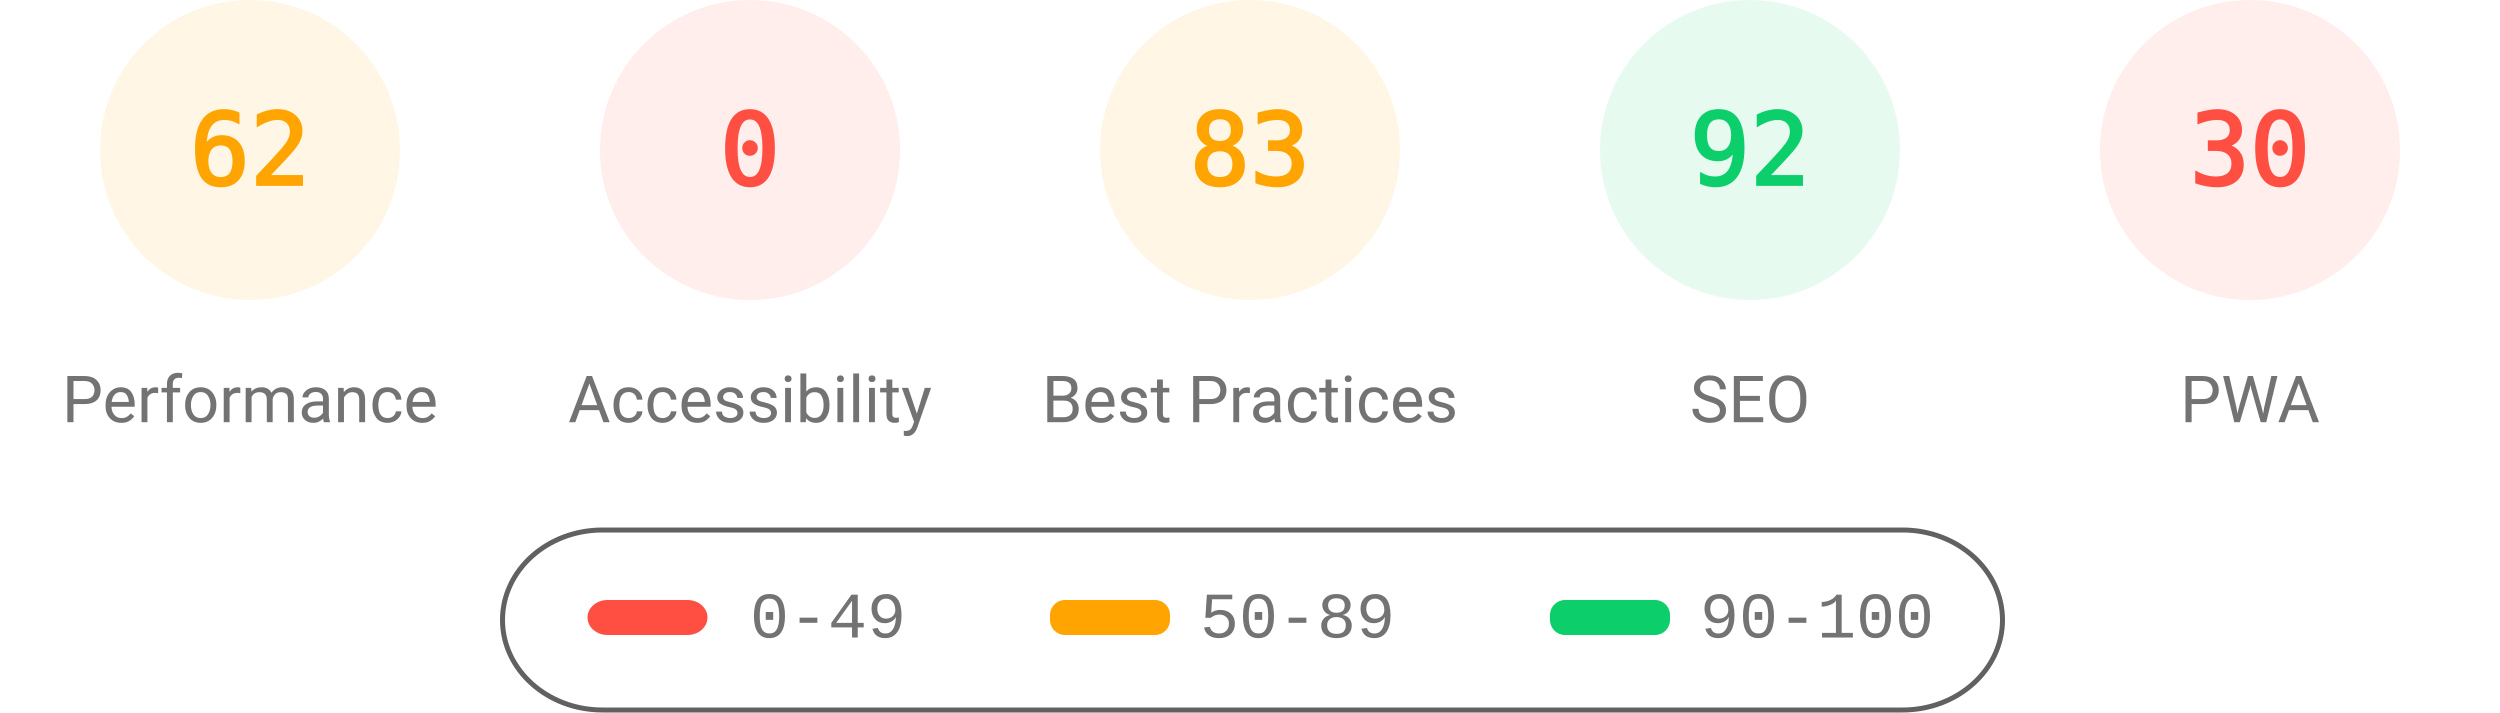
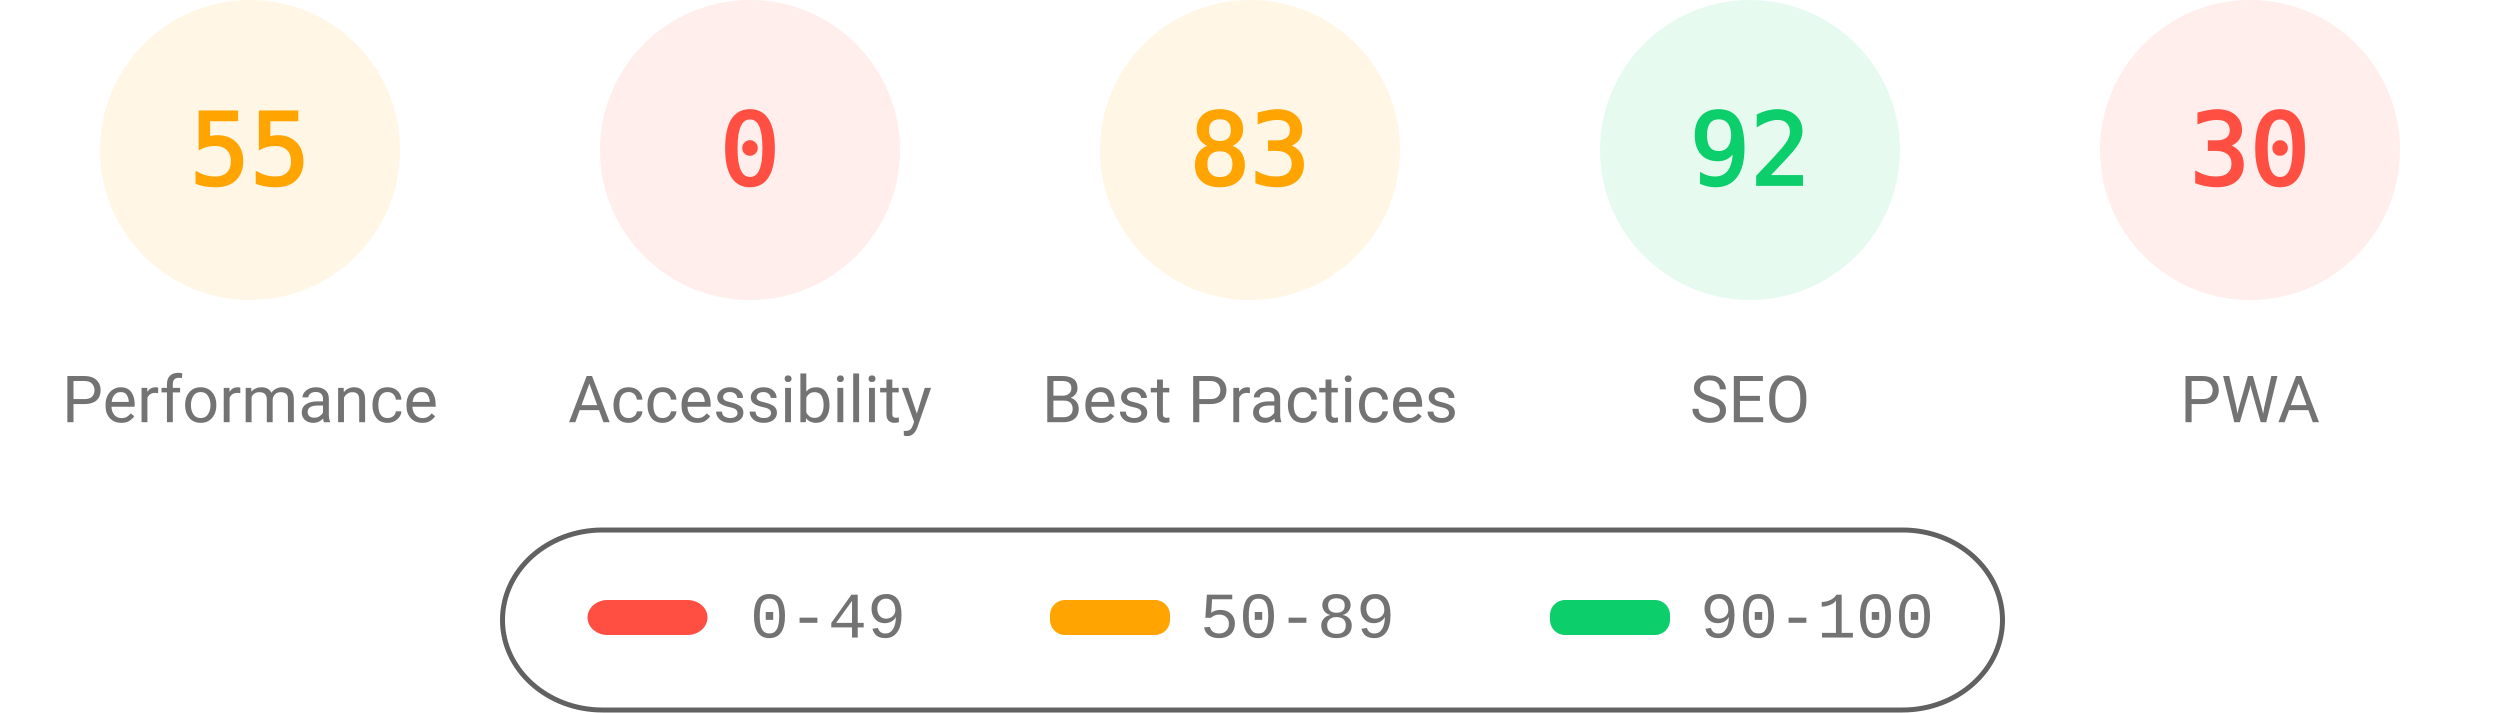
<svg xmlns="http://www.w3.org/2000/svg" fill="none" width="1000" height="285">
  <style>.gauge-base{opacity:.1}.gauge-arc{fill:none;animation-delay:250ms;stroke-linecap:round;transform:rotate(-90deg);transform-origin:100px 60px;animation:load-gauge 1s ease forwards}.guage-text{font-size:40px;font-family:monospace;text-align:center}.guage-red{color:#ff4e42;fill:#ff4e42;stroke:#ff4e42}.guage-orange{color:#ffa400;fill:#ffa400;stroke:#ffa400}.guage-green{color:#0cce6b;fill:#0cce6b;stroke:#0cce6b}.guage-undefined{color:#5c5c5c;fill:#5c5c5c;stroke:#5c5c5c}.guage-title{color:#737373;fill:#737373;stroke:none;font-size:26px;line-height:26px;font-family:Roboto,Halvetica,Arial,sans-serif}@keyframes load-gauge{from{stroke-dasharray:0 352.858}}</style>
  <svg class="guage-div guage-perf guage-orange" viewBox="0 0 200 200" width="200" height="200">
    <circle class="gauge-base" r="56" cx="100" cy="60" stroke-width="8" />
-     <circle class="gauge-arc guage-arc-1" r="56" cx="100" cy="60" stroke-width="8" style="stroke-dasharray:218.152,351.858" />
-     <text class="guage-text" x="100" y="60" alignment-baseline="central" dominant-baseline="central" text-anchor="middle">62</text>
+     <circle class="gauge-arc guage-arc-1" r="56" cx="100" cy="60" stroke-width="8" style="stroke-dasharray:193.522,351.858" />
+     <text class="guage-text" x="100" y="60" alignment-baseline="central" dominant-baseline="central" text-anchor="middle">55</text>
    <text class="guage-title" x="100" y="160" alignment-baseline="central" dominant-baseline="central" text-anchor="middle">Performance</text>
  </svg>
  <svg class="guage-div guage-acc guage-red" viewBox="0 0 200 200" width="200" height="200" x="200">
    <circle class="gauge-base" r="56" cx="100" cy="60" stroke-width="8" />
    <circle class="gauge-arc guage-arc-2" r="56" cx="100" cy="60" stroke-width="8" style="stroke-dasharray:0,351.858" />
    <text class="guage-text" x="100" y="60" alignment-baseline="central" dominant-baseline="central" text-anchor="middle">0</text>
    <text class="guage-title" x="100" y="160" alignment-baseline="central" dominant-baseline="central" text-anchor="middle">Accessibility</text>
  </svg>
  <svg class="guage-div guage-best guage-orange" viewBox="0 0 200 200" width="200" height="200" x="400">
    <circle class="gauge-base" r="56" cx="100" cy="60" stroke-width="8" />
    <circle class="gauge-arc guage-arc-3" r="56" cx="100" cy="60" stroke-width="8" style="stroke-dasharray:292.042,351.858" />
    <text class="guage-text" x="100" y="60" alignment-baseline="central" dominant-baseline="central" text-anchor="middle">83</text>
    <text class="guage-title" x="100" y="160" alignment-baseline="central" dominant-baseline="central" text-anchor="middle">Best Practices</text>
  </svg>
  <svg class="guage-div guage-seo guage-green" viewBox="0 0 200 200" width="200" height="200" x="600">
    <circle class="gauge-base" r="56" cx="100" cy="60" stroke-width="8" />
    <circle class="gauge-arc guage-arc-4" r="56" cx="100" cy="60" stroke-width="8" style="stroke-dasharray:323.709,351.858" />
    <text class="guage-text" x="100" y="60" alignment-baseline="central" dominant-baseline="central" text-anchor="middle">92</text>
    <text class="guage-title" x="100" y="160" alignment-baseline="central" dominant-baseline="central" text-anchor="middle">SEO</text>
  </svg>
  <svg class="guage-div guage-pwa guage-red" viewBox="0 0 200 200" width="200" height="200" x="800">
    <circle class="gauge-base" r="56" cx="100" cy="60" stroke-width="8" />
    <circle class="gauge-arc guage-arc-4" r="56" cx="100" cy="60" stroke-width="8" style="stroke-dasharray:105.557,351.858" />
    <text class="guage-text" x="100" y="60" alignment-baseline="central" dominant-baseline="central" text-anchor="middle">30</text>
    <text class="guage-title" x="100" y="160" alignment-baseline="central" dominant-baseline="central" text-anchor="middle">PWA</text>
  </svg>
  <svg width="604" height="76" x="200" y="210">
    <path fill="none" id="canvas_background" d="M-1-1h604v80H-1z" />
    <rect fill-opacity="0" stroke="#616161" stroke-width="2" rx="40" id="svg_2" height="72" width="600" y="2" x="1" fill="#000" />
    <rect stroke="#000" rx="8" id="svg_3" height="14" width="48" y="30" x="35" stroke-opacity="null" stroke-width="0" fill="#ff4e42" />
    <rect stroke="#000" rx="6" id="svg_4" height="14" width="48" y="30" x="220" stroke-opacity="null" stroke-width="0" fill="#ffa400" />
    <rect stroke="#000" rx="6" id="svg_5" height="14" width="48" y="30" x="420" stroke-opacity="null" stroke-width="0" fill="#0cce6b" />
    <text xml:space="preserve" text-anchor="start" font-family="'Courier New', Courier, monospace" font-size="26" id="svg_6" y="45" x="100" stroke-opacity="null" stroke-width="0" stroke="#000" fill="#737373">0-49</text>
    <text xml:space="preserve" text-anchor="start" font-family="'Courier New', Courier, monospace" font-size="26" id="svg_7" y="45" x="280" stroke-opacity="null" stroke-width="0" stroke="#000" fill="#737373">50-89</text>
    <text xml:space="preserve" text-anchor="start" font-family="'Courier New', Courier, monospace" font-size="26" id="svg_8" y="45" x="480" stroke-opacity="null" stroke-width="0" stroke="#000" fill="#737373">90-100</text>
  </svg>
</svg>
